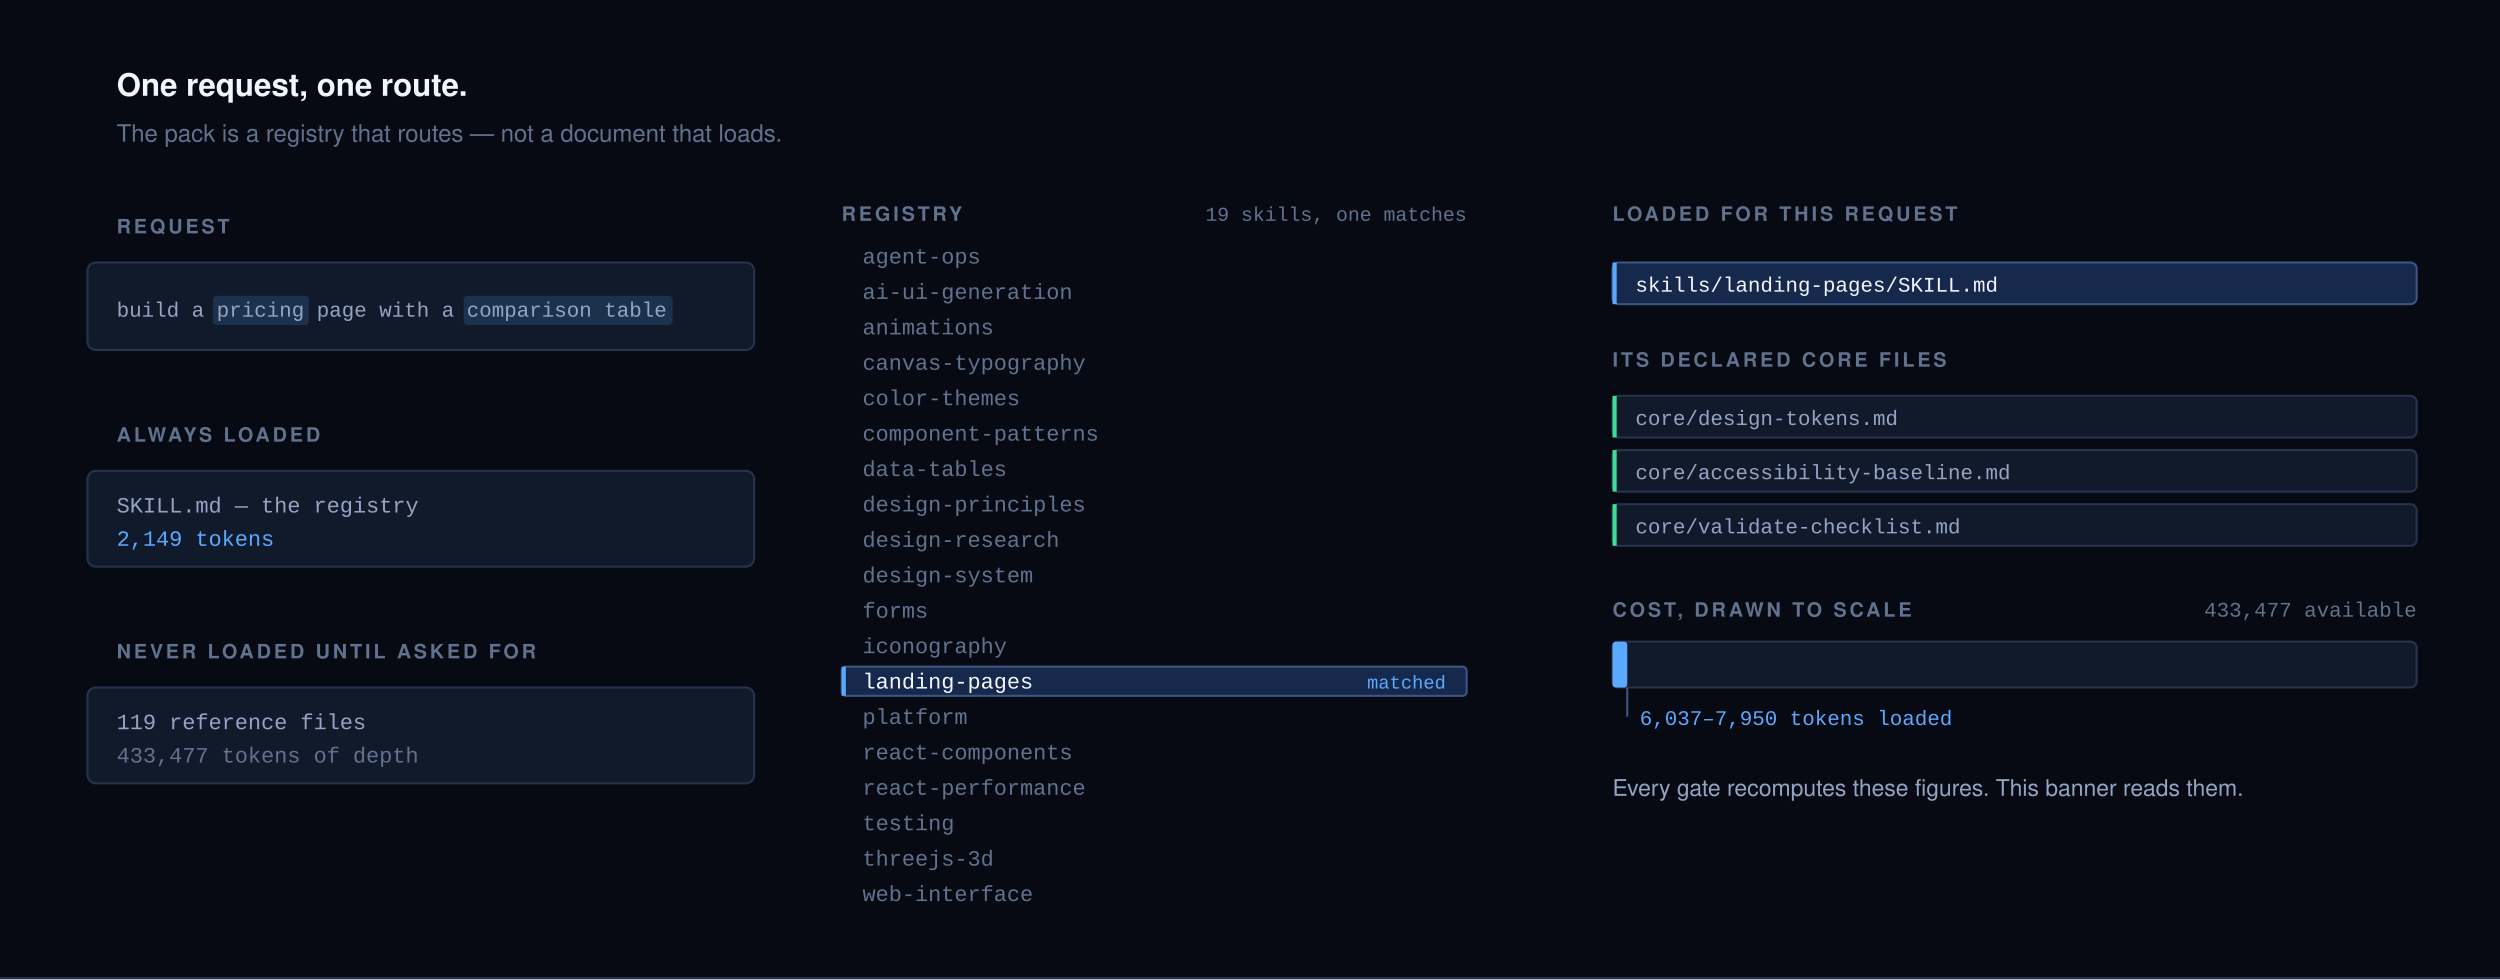
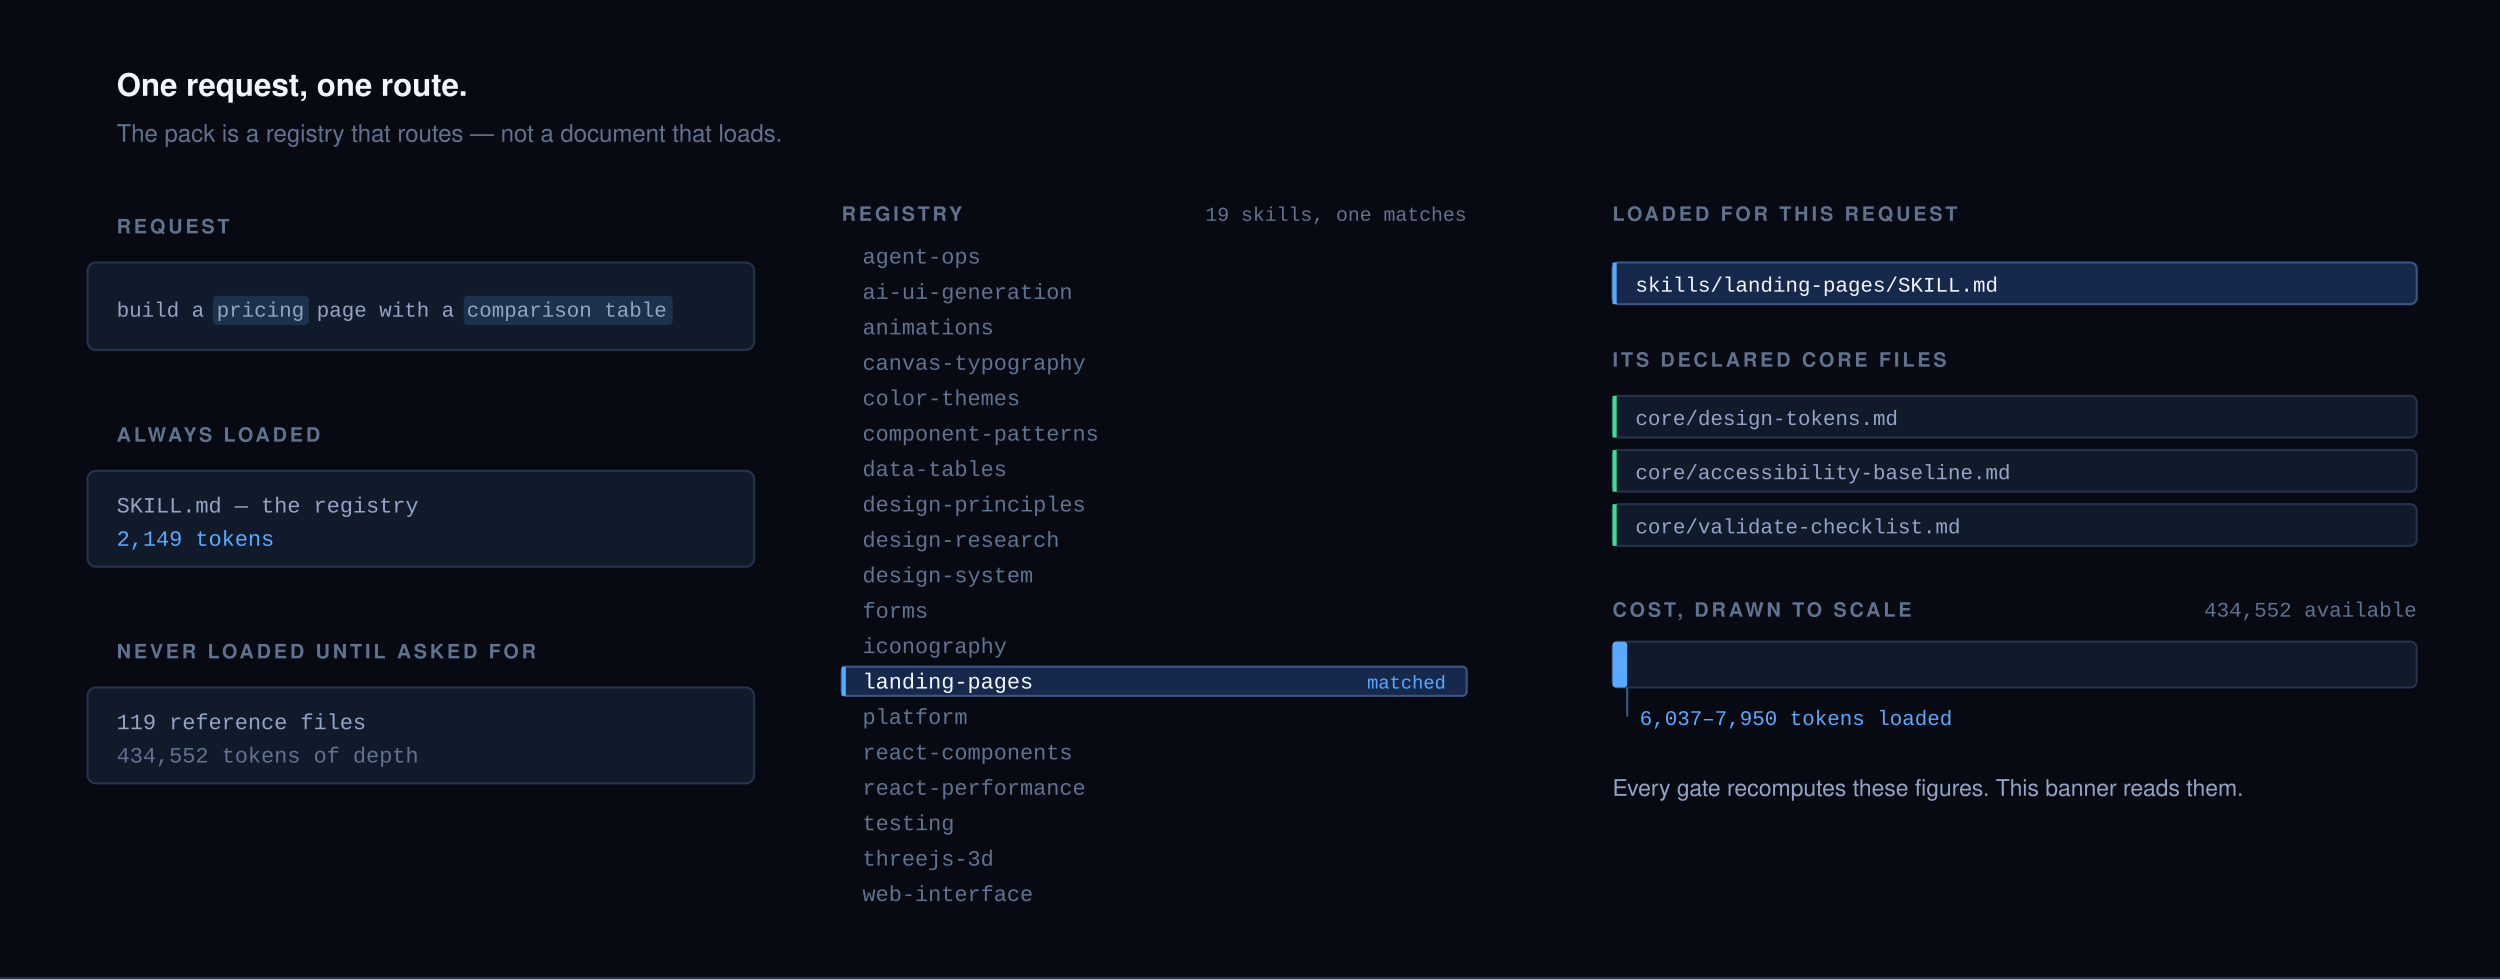
- <svg xmlns="http://www.w3.org/2000/svg" viewBox="0 0 1200 470" width="1200" height="470" role="img" aria-label="How the pack routes one request: a prompt asking for a pricing page with a comparison table is matched against a registry of 19 skills, exactly one of them — landing-pages — is selected, its three core dependency files attach, and a cost meter shows 6,037 to 7,950 tokens loaded against 433,477 tokens of available depth, drawn to scale.">
+ <svg xmlns="http://www.w3.org/2000/svg" viewBox="0 0 1200 470" width="1200" height="470" role="img" aria-label="How the pack routes one request: a prompt asking for a pricing page with a comparison table is matched against a registry of 19 skills, exactly one of them — landing-pages — is selected, its three core dependency files attach, and a cost meter shows 6,037 to 7,950 tokens loaded against 434,552 tokens of available depth, drawn to scale.">
  <style>
@keyframes rf0{0%,14.6%{opacity:0}16%{opacity:1}18.6%,100%{opacity:0}}
@keyframes rf1{0%,15.6%{opacity:0}17%{opacity:1}19.6%,100%{opacity:0}}
@keyframes rf2{0%,16.6%{opacity:0}18%{opacity:1}20.6%,100%{opacity:0}}
@keyframes rf3{0%,17.6%{opacity:0}19%{opacity:1}21.6%,100%{opacity:0}}
@keyframes rf4{0%,18.6%{opacity:0}20%{opacity:1}22.6%,100%{opacity:0}}
@keyframes rf5{0%,19.6%{opacity:0}21%{opacity:1}23.6%,100%{opacity:0}}
@keyframes rf6{0%,20.6%{opacity:0}22%{opacity:1}24.6%,100%{opacity:0}}
@keyframes rf7{0%,21.6%{opacity:0}23%{opacity:1}25.6%,100%{opacity:0}}
@keyframes rf8{0%,22.6%{opacity:0}24%{opacity:1}26.6%,100%{opacity:0}}
@keyframes rf9{0%,23.6%{opacity:0}25%{opacity:1}27.6%,100%{opacity:0}}
@keyframes rf10{0%,24.6%{opacity:0}26%{opacity:1}28.6%,100%{opacity:0}}
@keyframes rf11{0%,25.6%{opacity:0}27%{opacity:1}29.6%,100%{opacity:0}}
@keyframes rf12{0%,26.6%{opacity:0}28%{opacity:1}30.6%,100%{opacity:0}}
@keyframes rf13{0%,27.6%{opacity:0}29%{opacity:1}31.6%,100%{opacity:0}}
@keyframes rf14{0%,28.6%{opacity:0}30%{opacity:1}32.6%,100%{opacity:0}}
@keyframes rf15{0%,29.6%{opacity:0}31%{opacity:1}33.6%,100%{opacity:0}}
@keyframes rf16{0%,30.6%{opacity:0}32%{opacity:1}34.6%,100%{opacity:0}}
@keyframes rf17{0%,31.6%{opacity:0}33%{opacity:1}35.6%,100%{opacity:0}}
@keyframes rf18{0%,32.6%{opacity:0}34%{opacity:1}36.6%,100%{opacity:0}}
@keyframes kw{0%,6%{opacity:0}9%,100%{opacity:.16}}
@keyframes scan{0%,15%{opacity:0;transform:translateY(0)}16%{opacity:.9;transform:translateY(0)}34%{opacity:.9;transform:translateY(317px)}35.5%,100%{opacity:0;transform:translateY(317px)}}
@keyframes lock{0%,35%{opacity:0}38%,100%{opacity:1}}
@keyframes lockt{0%,35%{fill:#61728F}38%,100%{fill:#F2F6FF}}
@keyframes fill{0%,58%{transform:scaleX(0)}72%,100%{transform:scaleX(1)}}
@keyframes late{0%,68%{opacity:0}72%,100%{opacity:1}}
@keyframes dep0{0%,46%{opacity:0;transform:translateX(-6px)}50%,100%{opacity:1;transform:translateX(0)}}
@keyframes dep1{0%,49%{opacity:0;transform:translateX(-6px)}53%,100%{opacity:1;transform:translateX(0)}}
@keyframes dep2{0%,52%{opacity:0;transform:translateX(-6px)}56%,100%{opacity:1;transform:translateX(0)}}
.kw{animation:kw 9s linear infinite}
.scan{animation:scan 9s linear infinite}
.lock{animation:lock 9s linear infinite}
.lock-t{animation:lockt 9s linear infinite}
.fill{animation:fill 9s cubic-bezier(.2,.7,.3,1) infinite;transform-origin:774px 308px}
.late{animation:late 9s linear infinite}
.rf0{animation:rf0 9s linear infinite}
.rf1{animation:rf1 9s linear infinite}
.rf2{animation:rf2 9s linear infinite}
.rf3{animation:rf3 9s linear infinite}
.rf4{animation:rf4 9s linear infinite}
.rf5{animation:rf5 9s linear infinite}
.rf6{animation:rf6 9s linear infinite}
.rf7{animation:rf7 9s linear infinite}
.rf8{animation:rf8 9s linear infinite}
.rf9{animation:rf9 9s linear infinite}
.rf10{animation:rf10 9s linear infinite}
.rf11{animation:rf11 9s linear infinite}
.rf12{animation:rf12 9s linear infinite}
.rf13{animation:rf13 9s linear infinite}
.rf14{animation:rf14 9s linear infinite}
.rf15{animation:rf15 9s linear infinite}
.rf16{animation:rf16 9s linear infinite}
.rf17{animation:rf17 9s linear infinite}
.rf18{animation:rf18 9s linear infinite}
.dep0{animation:dep0 9s ease-out infinite}
.dep1{animation:dep1 9s ease-out infinite}
.dep2{animation:dep2 9s ease-out infinite}
@media (prefers-reduced-motion:reduce){
.kw,.scan,.lock,.lock-t,.fill,.late,.rf0,.rf1,.rf2,.rf3,.rf4,.rf5,.rf6,.rf7,.rf8,.rf9,.rf10,.rf11,.rf12,.rf13,.rf14,.rf15,.rf16,.rf17,.rf18,.dep0,.dep1,.dep2{animation:none}
.scan{opacity:0}
}
</style>
  <rect width="1200" height="470" fill="#070A12" />
  <text x="56" y="46" font-family="ui-sans-serif, system-ui, -apple-system, 'Segoe UI', Helvetica, Arial, sans-serif" font-size="15" font-weight="600" fill="#F2F6FF">One request, one route.</text>
  <text x="56" y="68" font-family="ui-sans-serif, system-ui, -apple-system, 'Segoe UI', Helvetica, Arial, sans-serif" font-size="11.5" fill="#61728F">The pack is a registry that routes — not a document that loads.</text>
  <text x="56" y="112" font-family="ui-sans-serif, system-ui, -apple-system, 'Segoe UI', Helvetica, Arial, sans-serif" font-size="9.5" font-weight="600" letter-spacing="1.4" fill="#61728F">REQUEST</text>
  <rect x="42" y="126" width="320" height="42" rx="4" fill="#111A2B" stroke="#26334D" />
  <rect class="kw" x="102.16" y="142" width="46.14" height="14" rx="2" fill="#5AA9FF" opacity="0.16" />
  <rect class="kw" x="222.56" y="142" width="100.32" height="14" rx="2" fill="#5AA9FF" opacity="0.16" />
  <text x="56" y="152" font-family="ui-monospace, SFMono-Regular, Menlo, Consolas, 'Liberation Mono', monospace" font-size="10" fill="#93A4C4">build a pricing page with a comparison table</text>
  <text x="56" y="212" font-family="ui-sans-serif, system-ui, -apple-system, 'Segoe UI', Helvetica, Arial, sans-serif" font-size="9.5" font-weight="600" letter-spacing="1.4" fill="#61728F">ALWAYS LOADED</text>
  <rect x="42" y="226" width="320" height="46" rx="4" fill="#111A2B" stroke="#26334D" />
  <text x="56" y="246" font-family="ui-monospace, SFMono-Regular, Menlo, Consolas, 'Liberation Mono', monospace" font-size="10.5" fill="#93A4C4">SKILL.md — the registry</text>
  <text x="56" y="262" font-family="ui-monospace, SFMono-Regular, Menlo, Consolas, 'Liberation Mono', monospace" font-size="10.5" fill="#5AA9FF">2,149 tokens</text>
  <text x="56" y="316" font-family="ui-sans-serif, system-ui, -apple-system, 'Segoe UI', Helvetica, Arial, sans-serif" font-size="9.5" font-weight="600" letter-spacing="1.4" fill="#61728F">NEVER LOADED UNTIL ASKED FOR</text>
  <rect x="42" y="330" width="320" height="46" rx="4" fill="#111A2B" stroke="#26334D" />
  <text x="56" y="350" font-family="ui-monospace, SFMono-Regular, Menlo, Consolas, 'Liberation Mono', monospace" font-size="10.5" fill="#93A4C4">119 reference files</text>
-   <text x="56" y="366" font-family="ui-monospace, SFMono-Regular, Menlo, Consolas, 'Liberation Mono', monospace" font-size="10.5" fill="#61728F">433,477 tokens of depth</text>
+   <text x="56" y="366" font-family="ui-monospace, SFMono-Regular, Menlo, Consolas, 'Liberation Mono', monospace" font-size="10.5" fill="#61728F">434,552 tokens of depth</text>
  <text x="404" y="106" font-family="ui-sans-serif, system-ui, -apple-system, 'Segoe UI', Helvetica, Arial, sans-serif" font-size="9.5" font-weight="600" letter-spacing="1.4" fill="#61728F">REGISTRY</text>
  <text x="704" y="106" text-anchor="end" font-family="ui-monospace, SFMono-Regular, Menlo, Consolas, 'Liberation Mono', monospace" font-size="9.5" fill="#61728F">19 skills, one matches</text>
  <g class="scan" opacity="0">
    <rect x="398" y="113" width="312" height="3" rx="1.5" fill="#5AA9FF" />
  </g>
  <rect class="rf0" x="404" y="116" width="300" height="14" rx="2" fill="#5AA9FF" opacity="0" />
  <text x="414" y="126.5" font-family="ui-monospace, SFMono-Regular, Menlo, Consolas, 'Liberation Mono', monospace" font-size="10.5" fill="#61728F">agent-ops</text>
  <rect class="rf1" x="404" y="133" width="300" height="14" rx="2" fill="#5AA9FF" opacity="0" />
  <text x="414" y="143.5" font-family="ui-monospace, SFMono-Regular, Menlo, Consolas, 'Liberation Mono', monospace" font-size="10.5" fill="#61728F">ai-ui-generation</text>
  <rect class="rf2" x="404" y="150" width="300" height="14" rx="2" fill="#5AA9FF" opacity="0" />
  <text x="414" y="160.5" font-family="ui-monospace, SFMono-Regular, Menlo, Consolas, 'Liberation Mono', monospace" font-size="10.5" fill="#61728F">animations</text>
  <rect class="rf3" x="404" y="167" width="300" height="14" rx="2" fill="#5AA9FF" opacity="0" />
  <text x="414" y="177.5" font-family="ui-monospace, SFMono-Regular, Menlo, Consolas, 'Liberation Mono', monospace" font-size="10.5" fill="#61728F">canvas-typography</text>
  <rect class="rf4" x="404" y="184" width="300" height="14" rx="2" fill="#5AA9FF" opacity="0" />
  <text x="414" y="194.5" font-family="ui-monospace, SFMono-Regular, Menlo, Consolas, 'Liberation Mono', monospace" font-size="10.5" fill="#61728F">color-themes</text>
  <rect class="rf5" x="404" y="201" width="300" height="14" rx="2" fill="#5AA9FF" opacity="0" />
  <text x="414" y="211.5" font-family="ui-monospace, SFMono-Regular, Menlo, Consolas, 'Liberation Mono', monospace" font-size="10.5" fill="#61728F">component-patterns</text>
  <rect class="rf6" x="404" y="218" width="300" height="14" rx="2" fill="#5AA9FF" opacity="0" />
  <text x="414" y="228.5" font-family="ui-monospace, SFMono-Regular, Menlo, Consolas, 'Liberation Mono', monospace" font-size="10.5" fill="#61728F">data-tables</text>
  <rect class="rf7" x="404" y="235" width="300" height="14" rx="2" fill="#5AA9FF" opacity="0" />
  <text x="414" y="245.5" font-family="ui-monospace, SFMono-Regular, Menlo, Consolas, 'Liberation Mono', monospace" font-size="10.5" fill="#61728F">design-principles</text>
  <rect class="rf8" x="404" y="252" width="300" height="14" rx="2" fill="#5AA9FF" opacity="0" />
  <text x="414" y="262.5" font-family="ui-monospace, SFMono-Regular, Menlo, Consolas, 'Liberation Mono', monospace" font-size="10.5" fill="#61728F">design-research</text>
  <rect class="rf9" x="404" y="269" width="300" height="14" rx="2" fill="#5AA9FF" opacity="0" />
  <text x="414" y="279.5" font-family="ui-monospace, SFMono-Regular, Menlo, Consolas, 'Liberation Mono', monospace" font-size="10.5" fill="#61728F">design-system</text>
  <rect class="rf10" x="404" y="286" width="300" height="14" rx="2" fill="#5AA9FF" opacity="0" />
  <text x="414" y="296.5" font-family="ui-monospace, SFMono-Regular, Menlo, Consolas, 'Liberation Mono', monospace" font-size="10.5" fill="#61728F">forms</text>
  <rect class="rf11" x="404" y="303" width="300" height="14" rx="2" fill="#5AA9FF" opacity="0" />
  <text x="414" y="313.5" font-family="ui-monospace, SFMono-Regular, Menlo, Consolas, 'Liberation Mono', monospace" font-size="10.5" fill="#61728F">iconography</text>
  <rect class="rf12" x="404" y="320" width="300" height="14" rx="2" fill="#5AA9FF" opacity="0" />
  <rect class="lock" x="404" y="320" width="300" height="14" rx="2" fill="#16294D" stroke="#3D5580" stroke-width="1" />
  <rect class="lock" x="404" y="320" width="2" height="14" fill="#5AA9FF" />
  <text x="414" y="330.5" font-family="ui-monospace, SFMono-Regular, Menlo, Consolas, 'Liberation Mono', monospace" font-size="10.5" fill="#F2F6FF" class="lock-t">landing-pages</text>
  <text class="lock" x="694" y="330.5" text-anchor="end" font-family="ui-monospace, SFMono-Regular, Menlo, Consolas, 'Liberation Mono', monospace" font-size="9" fill="#5AA9FF">matched</text>
  <rect class="rf13" x="404" y="337" width="300" height="14" rx="2" fill="#5AA9FF" opacity="0" />
  <text x="414" y="347.5" font-family="ui-monospace, SFMono-Regular, Menlo, Consolas, 'Liberation Mono', monospace" font-size="10.5" fill="#61728F">platform</text>
  <rect class="rf14" x="404" y="354" width="300" height="14" rx="2" fill="#5AA9FF" opacity="0" />
  <text x="414" y="364.5" font-family="ui-monospace, SFMono-Regular, Menlo, Consolas, 'Liberation Mono', monospace" font-size="10.5" fill="#61728F">react-components</text>
  <rect class="rf15" x="404" y="371" width="300" height="14" rx="2" fill="#5AA9FF" opacity="0" />
  <text x="414" y="381.5" font-family="ui-monospace, SFMono-Regular, Menlo, Consolas, 'Liberation Mono', monospace" font-size="10.5" fill="#61728F">react-performance</text>
  <rect class="rf16" x="404" y="388" width="300" height="14" rx="2" fill="#5AA9FF" opacity="0" />
  <text x="414" y="398.5" font-family="ui-monospace, SFMono-Regular, Menlo, Consolas, 'Liberation Mono', monospace" font-size="10.5" fill="#61728F">testing</text>
  <rect class="rf17" x="404" y="405" width="300" height="14" rx="2" fill="#5AA9FF" opacity="0" />
  <text x="414" y="415.5" font-family="ui-monospace, SFMono-Regular, Menlo, Consolas, 'Liberation Mono', monospace" font-size="10.5" fill="#61728F">threejs-3d</text>
  <rect class="rf18" x="404" y="422" width="300" height="14" rx="2" fill="#5AA9FF" opacity="0" />
  <text x="414" y="432.5" font-family="ui-monospace, SFMono-Regular, Menlo, Consolas, 'Liberation Mono', monospace" font-size="10.5" fill="#61728F">web-interface</text>
  <text x="774" y="106" font-family="ui-sans-serif, system-ui, -apple-system, 'Segoe UI', Helvetica, Arial, sans-serif" font-size="9.5" font-weight="600" letter-spacing="1.4" fill="#61728F">LOADED FOR THIS REQUEST</text>
  <rect class="lock" x="774" y="126" width="386" height="20" rx="3" fill="#16294D" stroke="#3D5580" />
  <rect class="lock" x="774" y="126" width="2" height="20" fill="#5AA9FF" />
  <text class="lock-t" x="785" y="140" font-family="ui-monospace, SFMono-Regular, Menlo, Consolas, 'Liberation Mono', monospace" font-size="10" fill="#F2F6FF">skills/landing-pages/SKILL.md</text>
  <text x="774" y="176" font-family="ui-sans-serif, system-ui, -apple-system, 'Segoe UI', Helvetica, Arial, sans-serif" font-size="9.5" font-weight="600" letter-spacing="1.4" fill="#61728F">ITS DECLARED CORE FILES</text>
  <g class="dep0">
    <rect x="774" y="190" width="386" height="20" rx="3" fill="#111A2B" stroke="#26334D" />
    <rect x="774" y="190" width="2" height="20" fill="#3DDC97" />
    <text x="785" y="204" font-family="ui-monospace, SFMono-Regular, Menlo, Consolas, 'Liberation Mono', monospace" font-size="10" fill="#93A4C4">core/design-tokens.md</text>
  </g>
  <g class="dep1">
    <rect x="774" y="216" width="386" height="20" rx="3" fill="#111A2B" stroke="#26334D" />
    <rect x="774" y="216" width="2" height="20" fill="#3DDC97" />
    <text x="785" y="230" font-family="ui-monospace, SFMono-Regular, Menlo, Consolas, 'Liberation Mono', monospace" font-size="10" fill="#93A4C4">core/accessibility-baseline.md</text>
  </g>
  <g class="dep2">
    <rect x="774" y="242" width="386" height="20" rx="3" fill="#111A2B" stroke="#26334D" />
    <rect x="774" y="242" width="2" height="20" fill="#3DDC97" />
    <text x="785" y="256" font-family="ui-monospace, SFMono-Regular, Menlo, Consolas, 'Liberation Mono', monospace" font-size="10" fill="#93A4C4">core/validate-checklist.md</text>
  </g>
  <text x="774" y="296" font-family="ui-sans-serif, system-ui, -apple-system, 'Segoe UI', Helvetica, Arial, sans-serif" font-size="9.5" font-weight="600" letter-spacing="1.4" fill="#61728F">COST, DRAWN TO SCALE</text>
  <rect x="774" y="308" width="386" height="22" rx="3" fill="#111A2B" stroke="#26334D" />
-   <rect class="fill" x="774" y="308" width="7.08" height="22" rx="1.5" fill="#5AA9FF" />
-   <line class="late" x1="781.08" y1="330" x2="781.08" y2="344" stroke="#3D5580" />
-   <text class="late" x="787.08" y="348" font-family="ui-monospace, SFMono-Regular, Menlo, Consolas, 'Liberation Mono', monospace" font-size="10" fill="#5AA9FF">6,037–7,950 tokens loaded</text>
-   <text x="1160" y="296" text-anchor="end" font-family="ui-monospace, SFMono-Regular, Menlo, Consolas, 'Liberation Mono', monospace" font-size="10" fill="#61728F">433,477 available</text>
+   <rect class="fill" x="774" y="308" width="7.06" height="22" rx="1.5" fill="#5AA9FF" />
+   <line class="late" x1="781.06" y1="330" x2="781.06" y2="344" stroke="#3D5580" />
+   <text class="late" x="787.06" y="348" font-family="ui-monospace, SFMono-Regular, Menlo, Consolas, 'Liberation Mono', monospace" font-size="10" fill="#5AA9FF">6,037–7,950 tokens loaded</text>
+   <text x="1160" y="296" text-anchor="end" font-family="ui-monospace, SFMono-Regular, Menlo, Consolas, 'Liberation Mono', monospace" font-size="10" fill="#61728F">434,552 available</text>
  <text class="late" x="774" y="382" font-family="ui-sans-serif, system-ui, -apple-system, 'Segoe UI', Helvetica, Arial, sans-serif" font-size="11" fill="#93A4C4">Every gate recomputes these figures. This banner reads them.</text>
  <rect x="0" y="469" width="1200" height="1" fill="#26334D" />
</svg>
